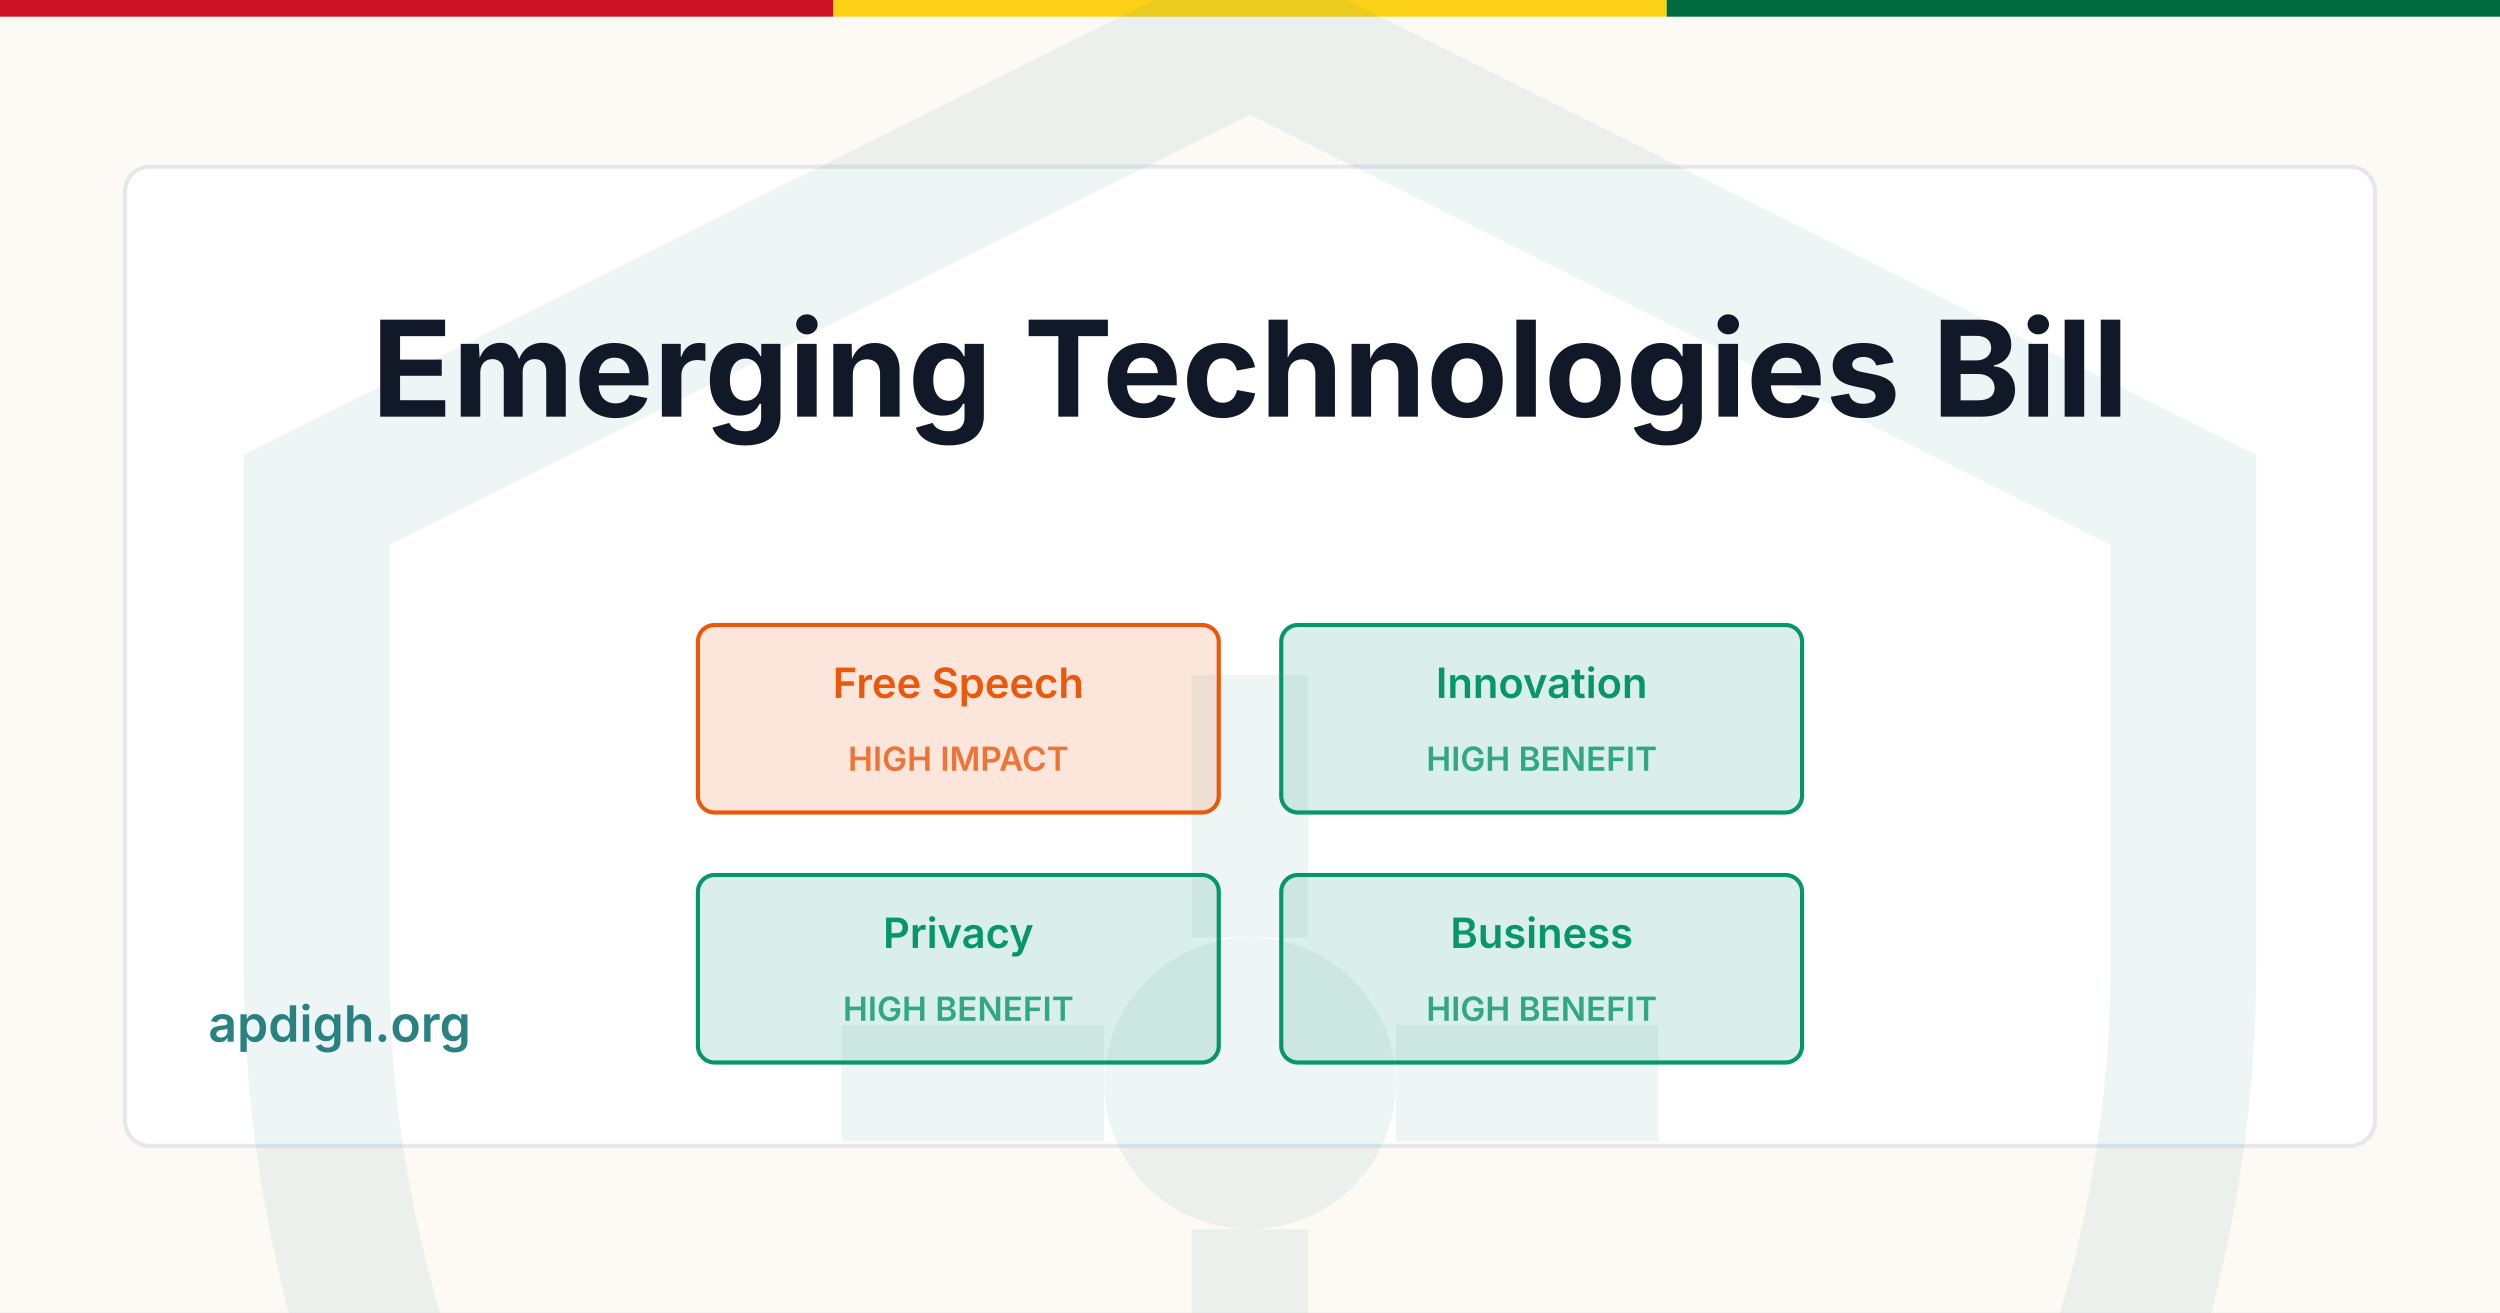
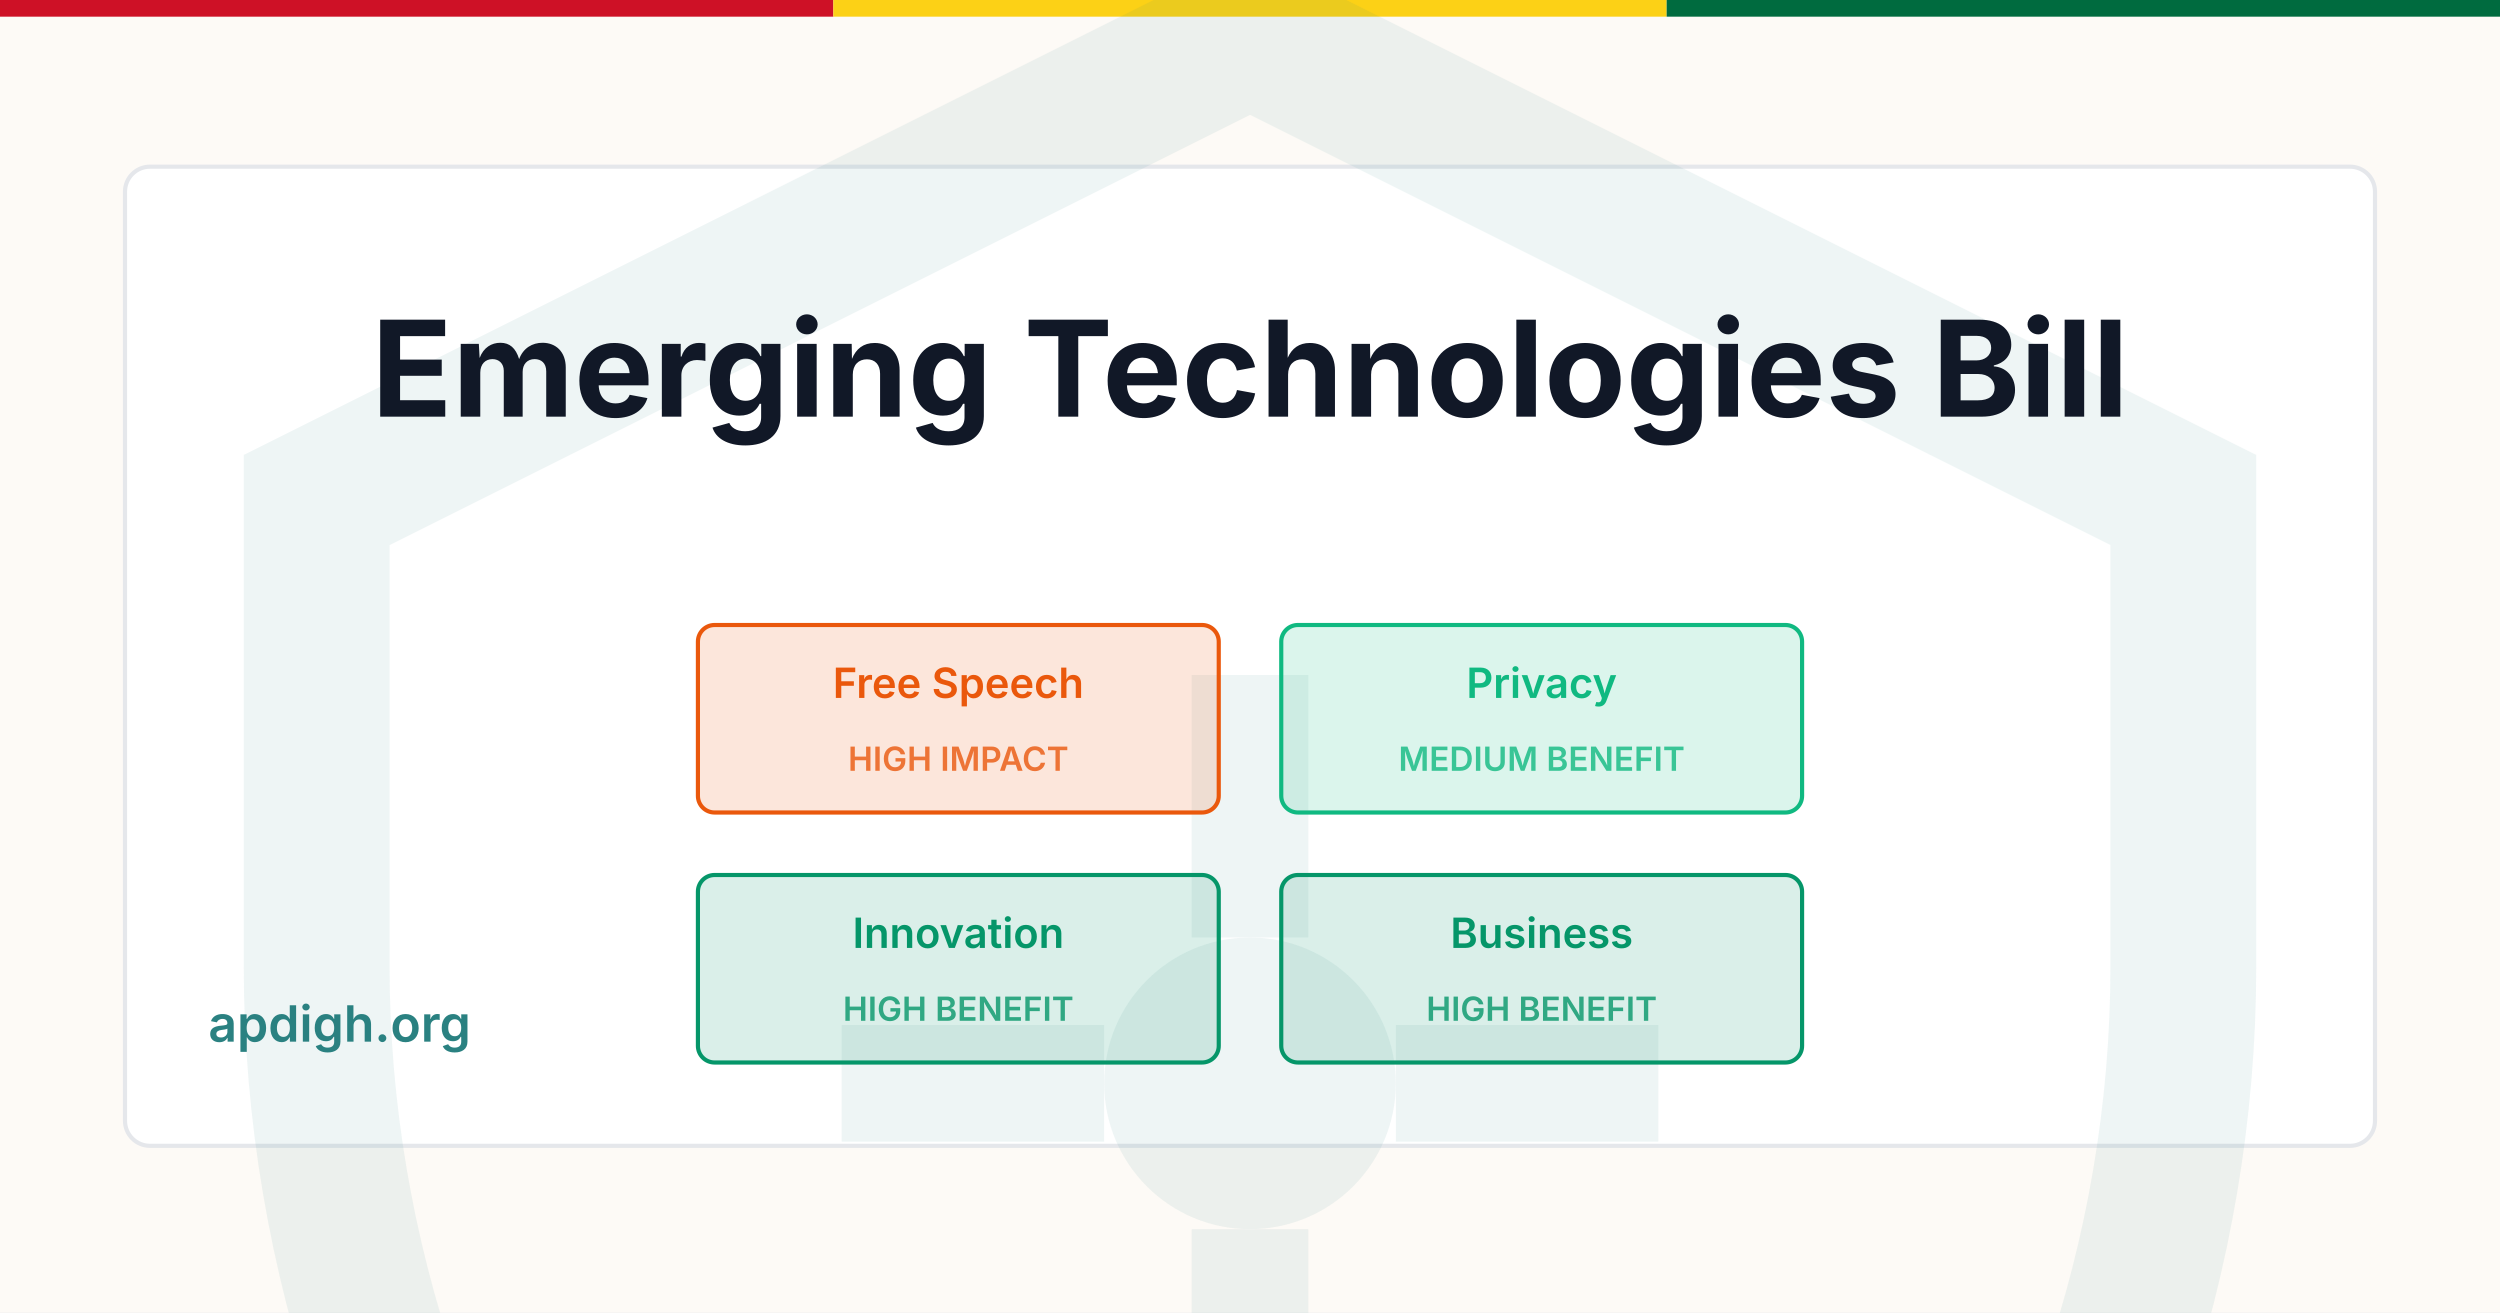
<svg xmlns="http://www.w3.org/2000/svg" width="1200" height="630" viewBox="0 0 1200 630">
  <rect width="1200" height="630" fill="#FDFAF6" />
  <rect x="0" y="0" width="400" height="8" fill="#CE1126" />
  <rect x="400" y="0" width="400" height="8" fill="#FCD116" />
  <rect x="800" y="0" width="400" height="8" fill="#006B3F" />
  <rect x="60" y="80" width="1080" height="470" fill="white" stroke="#E5E7EB" stroke-width="2" rx="12" />
  <g transform="translate(40, -40) scale(28)" opacity="0.08">
    <path d="M20 2L4 10V18C4 27.94 10.84 37.14 20 39C29.16 37.14 36 27.94 36 18V10L20 2Z" fill="none" stroke="#2A8181" stroke-width="2.5" />
    <circle cx="20" cy="20" r="2.5" fill="#2A8181" />
    <line x1="20" y1="17.5" x2="20" y2="13" stroke="#2A8181" stroke-width="2" />
    <line x1="20" y1="22.5" x2="20" y2="27" stroke="#2A8181" stroke-width="2" />
    <line x1="17.5" y1="20" x2="13" y2="20" stroke="#2A8181" stroke-width="2" />
    <line x1="22.5" y1="20" x2="27" y2="20" stroke="#2A8181" stroke-width="2" />
  </g>
  <text x="600" y="200" font-family="Inter, system-ui, sans-serif" font-size="64" font-weight="700" fill="#111827" text-anchor="middle">
    <tspan x="600" dy="0">Emerging Technologies Bill</tspan>
  </text>
  <text x="100" y="500" font-family="Inter, system-ui, sans-serif" font-size="24" font-weight="600" fill="#2A8181">
    apdigh.org
  </text>
  <g transform="translate(335, 300)">
    <rect x="0" y="0" width="250" height="90" rx="8" fill="#EA580C" opacity="0.15" />
    <rect x="0" y="0" width="250" height="90" rx="8" fill="none" stroke="#EA580C" stroke-width="2" />
    <text x="125" y="35" font-family="Inter, system-ui, sans-serif" font-size="20" font-weight="600" fill="#EA580C" text-anchor="middle">Free Speech</text>
    <text x="125" y="70" font-family="Inter, system-ui, sans-serif" font-size="16" font-weight="600" fill="#EA580C" text-anchor="middle" opacity="0.8">HIGH IMPACT</text>
  </g>
  <g transform="translate(615, 300)">
-     <rect x="0" y="0" width="250" height="90" rx="8" fill="#059669" opacity="0.15" />
-     <rect x="0" y="0" width="250" height="90" rx="8" fill="none" stroke="#059669" stroke-width="2" />
-     <text x="125" y="35" font-family="Inter, system-ui, sans-serif" font-size="20" font-weight="600" fill="#059669" text-anchor="middle">Innovation</text>
-     <text x="125" y="70" font-family="Inter, system-ui, sans-serif" font-size="16" font-weight="600" fill="#059669" text-anchor="middle" opacity="0.8">HIGH BENEFIT</text>
+     <rect x="0" y="0" width="250" height="90" rx="8" fill="#10B981" opacity="0.15" />
+     <rect x="0" y="0" width="250" height="90" rx="8" fill="none" stroke="#10B981" stroke-width="2" />
+     <text x="125" y="35" font-family="Inter, system-ui, sans-serif" font-size="20" font-weight="600" fill="#10B981" text-anchor="middle">Privacy</text>
+     <text x="125" y="70" font-family="Inter, system-ui, sans-serif" font-size="16" font-weight="600" fill="#10B981" text-anchor="middle" opacity="0.8">MEDIUM BENEFIT</text>
  </g>
  <g transform="translate(335, 420)">
    <rect x="0" y="0" width="250" height="90" rx="8" fill="#059669" opacity="0.15" />
    <rect x="0" y="0" width="250" height="90" rx="8" fill="none" stroke="#059669" stroke-width="2" />
-     <text x="125" y="35" font-family="Inter, system-ui, sans-serif" font-size="20" font-weight="600" fill="#059669" text-anchor="middle">Privacy</text>
+     <text x="125" y="35" font-family="Inter, system-ui, sans-serif" font-size="20" font-weight="600" fill="#059669" text-anchor="middle">Innovation</text>
    <text x="125" y="70" font-family="Inter, system-ui, sans-serif" font-size="16" font-weight="600" fill="#059669" text-anchor="middle" opacity="0.8">HIGH BENEFIT</text>
  </g>
  <g transform="translate(615, 420)">
    <rect x="0" y="0" width="250" height="90" rx="8" fill="#059669" opacity="0.15" />
    <rect x="0" y="0" width="250" height="90" rx="8" fill="none" stroke="#059669" stroke-width="2" />
    <text x="125" y="35" font-family="Inter, system-ui, sans-serif" font-size="20" font-weight="600" fill="#059669" text-anchor="middle">Business</text>
    <text x="125" y="70" font-family="Inter, system-ui, sans-serif" font-size="16" font-weight="600" fill="#059669" text-anchor="middle" opacity="0.8">HIGH BENEFIT</text>
  </g>
</svg>
